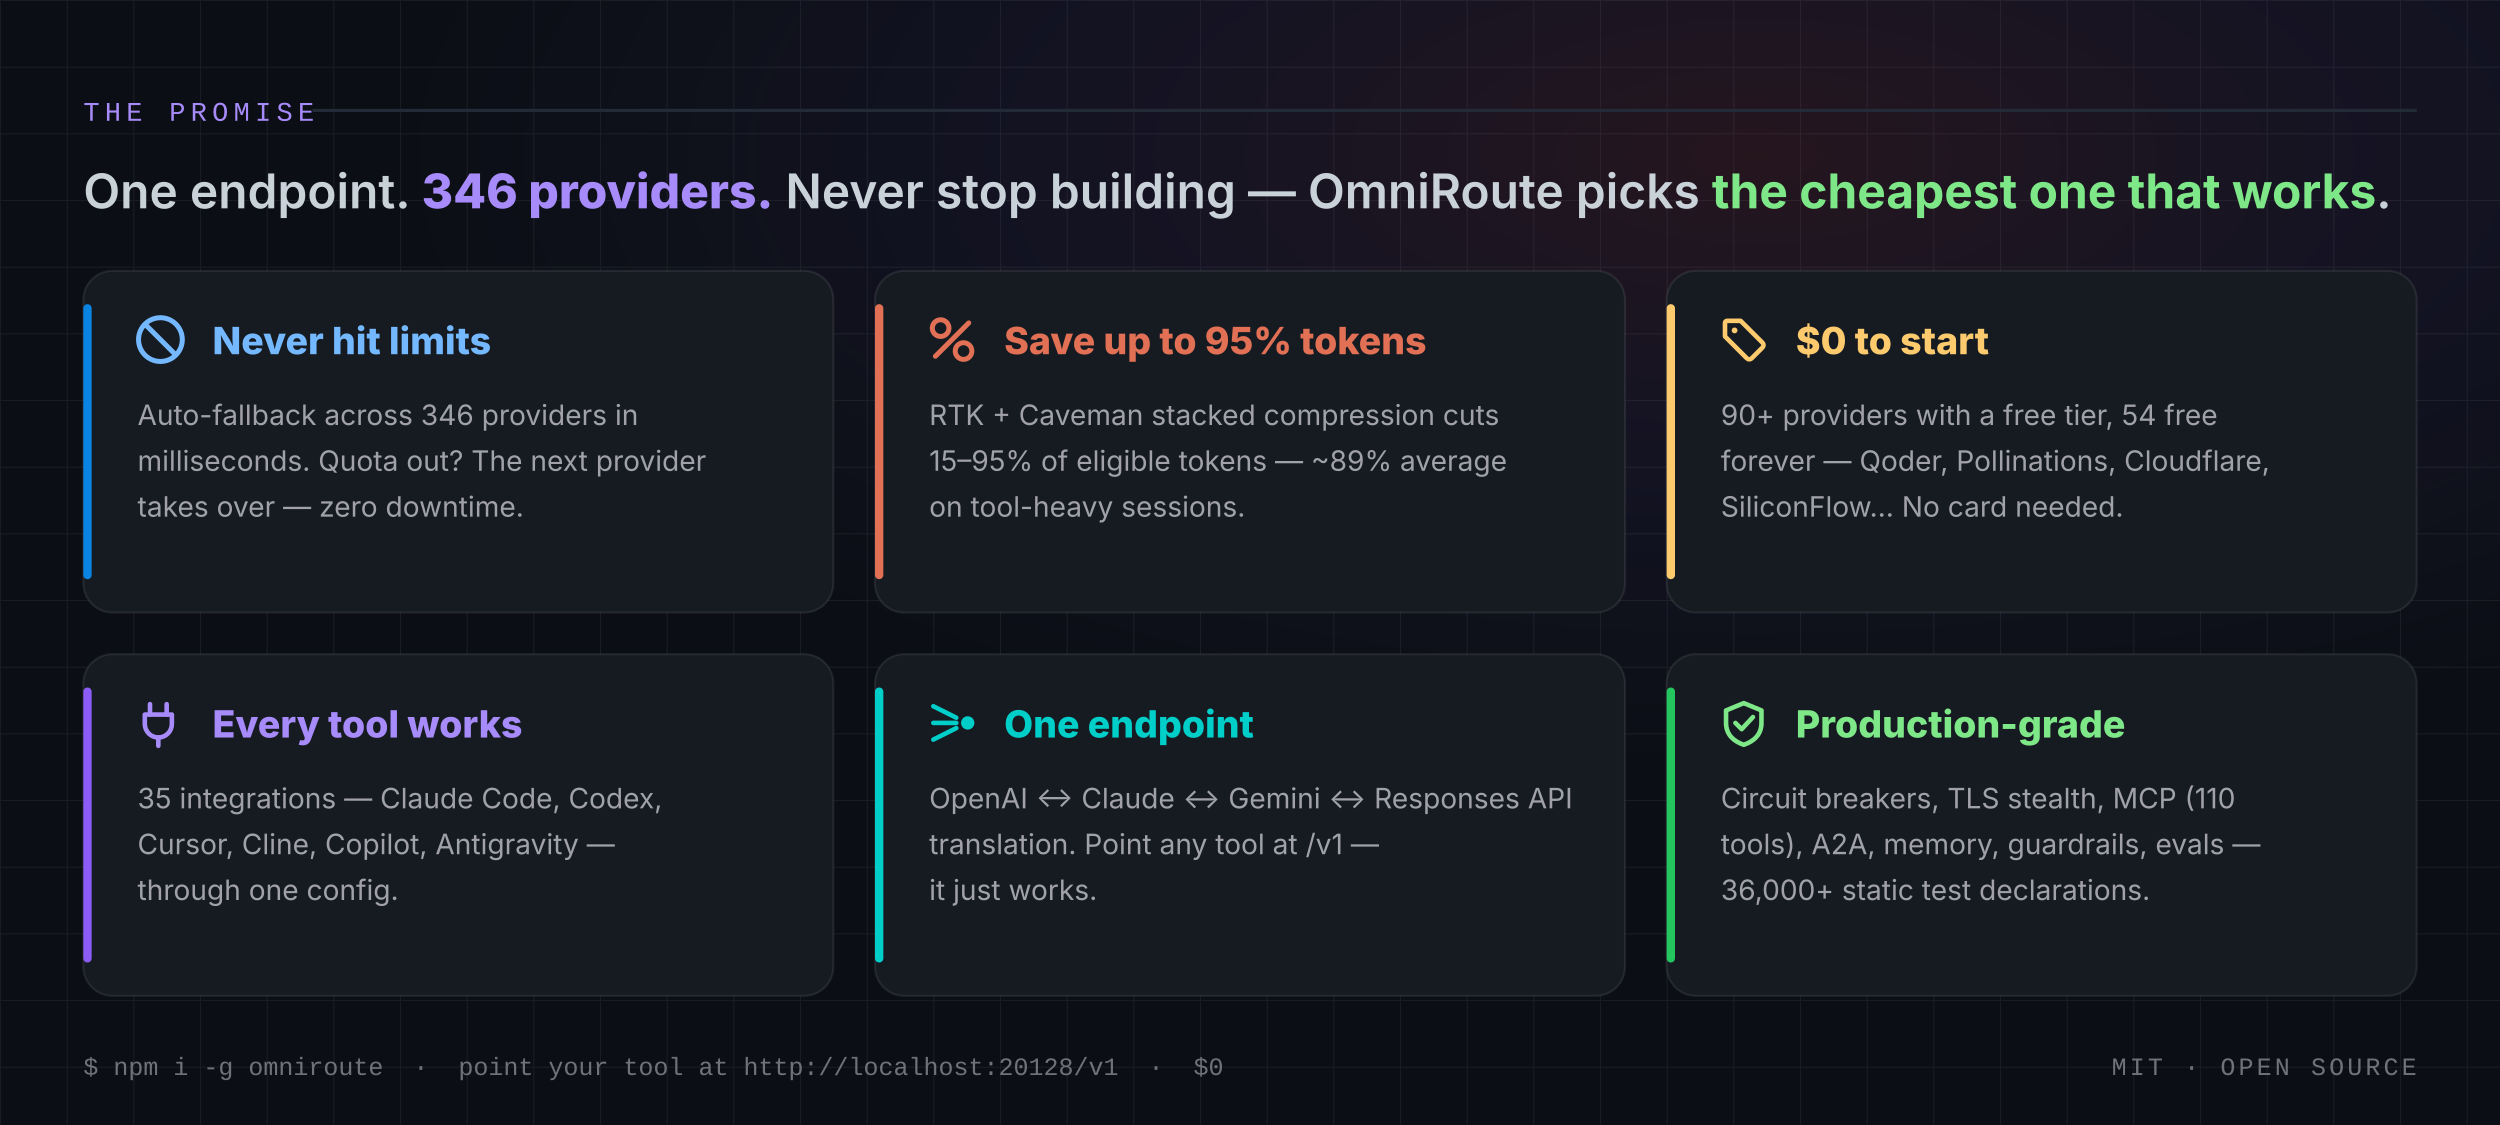
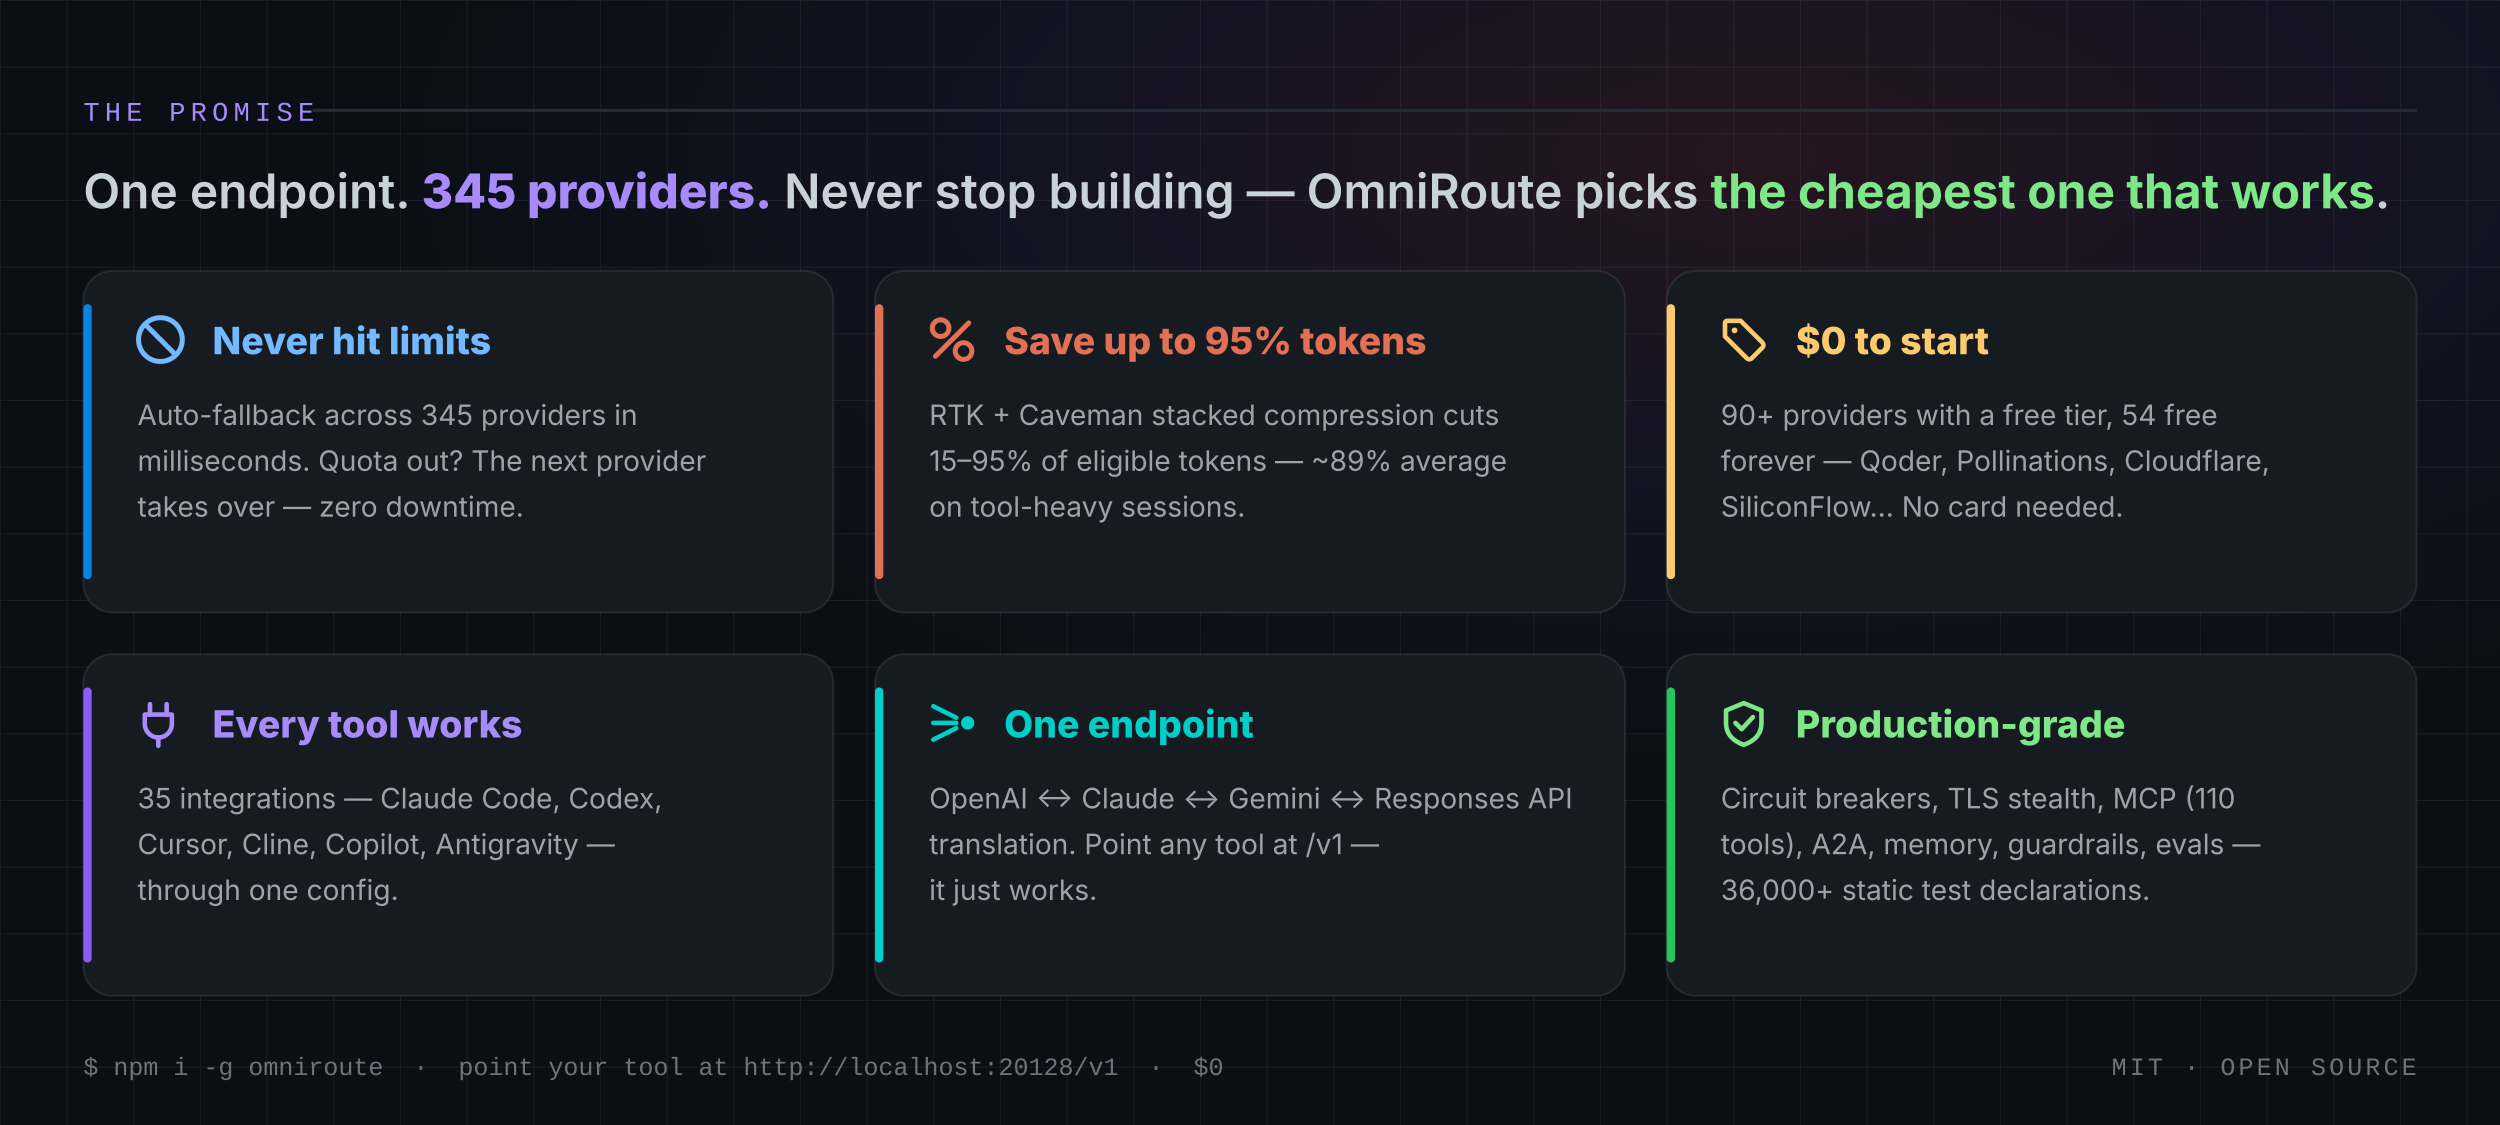
- <svg xmlns="http://www.w3.org/2000/svg" viewBox="0 0 1200 540" role="img" aria-label="The OmniRoute promise: one endpoint, 346 providers — never stop building, OmniRoute picks the cheapest one that works. Six pillars. Never hit limits: auto-fallback across 346 providers in milliseconds, quota out means the next provider takes over with zero downtime. Save up to 95 percent of tokens: RTK plus Caveman stacked compression cuts 15 to 95 percent of eligible tokens, about 89 percent average on tool-heavy sessions. Zero dollars to start: 90+ providers with a free tier, 54 recurring or keyless free forever — Qoder, Pollinations, Cloudflare, SiliconFlow — no card needed. Every tool works: 35 CLI and agent integrations including Claude Code, Codex, Cursor, Cline, Copilot and Antigravity through one config. One endpoint: OpenAI, Claude, Gemini and Responses API translation — point any tool at /v1 and it just works. Production-grade: circuit breakers, TLS stealth, MCP with 110 tools, A2A, memory, guardrails, evals — 36,000+ direct static test declarations across 5,085 tracked test files.">
+ <svg xmlns="http://www.w3.org/2000/svg" viewBox="0 0 1200 540" role="img" aria-label="The OmniRoute promise: one endpoint, 345 providers — never stop building, OmniRoute picks the cheapest one that works. Six pillars. Never hit limits: auto-fallback across 345 providers in milliseconds, quota out means the next provider takes over with zero downtime. Save up to 95 percent of tokens: RTK plus Caveman stacked compression cuts 15 to 95 percent of eligible tokens, about 89 percent average on tool-heavy sessions. Zero dollars to start: 90+ providers with a free tier, 54 recurring or keyless free forever — Qoder, Pollinations, Cloudflare, SiliconFlow — no card needed. Every tool works: 35 CLI and agent integrations including Claude Code, Codex, Cursor, Cline, Copilot and Antigravity through one config. One endpoint: OpenAI, Claude, Gemini and Responses API translation — point any tool at /v1 and it just works. Production-grade: circuit breakers, TLS stealth, MCP with 110 tools, A2A, memory, guardrails, evals — 36,000+ direct static test declarations across 5,085 tracked test files.">
  <defs>
    <pattern id="gridPaperP" width="32" height="32" patternUnits="userSpaceOnUse">
      <path d="M 32 0 L 0 0 0 32" fill="none" stroke="#ffffff" stroke-opacity="0.06" stroke-width="1" />
    </pattern>
    <radialGradient id="bgGlowP" cx="70%" cy="14%" r="55%">
      <stop offset="0%" stop-color="#e54d5e" stop-opacity="0.12" />
      <stop offset="55%" stop-color="#8b5cf6" stop-opacity="0.06" />
      <stop offset="100%" stop-color="#6366f1" stop-opacity="0" />
    </radialGradient>
  </defs>
  <rect width="1200" height="540" fill="#0b0e14" />
  <rect width="1200" height="540" fill="url(#gridPaperP)" />
  <rect width="1200" height="540" fill="url(#bgGlowP)" />
  <g>
    <text x="40" y="58" font-family="Consolas, 'Courier New', monospace" font-size="13" letter-spacing="2.5" fill="#a78bfa">THE PROMISE</text>
    <line x1="150" y1="53" x2="1160" y2="53" stroke="#232b38" stroke-width="1.5" />
  </g>
  <g>
-     <text x="40" y="100" font-family="Inter, 'Segoe UI', Arial, Helvetica, system-ui, sans-serif" font-size="23" font-weight="600" fill="#c9d1d9">One endpoint. <tspan fill="#a78bfa" font-weight="800">346 providers.</tspan> Never stop building — OmniRoute picks <tspan fill="#7ee787" font-weight="700">the cheapest one that works</tspan>.</text>
+     <text x="40" y="100" font-family="Inter, 'Segoe UI', Arial, Helvetica, system-ui, sans-serif" font-size="23" font-weight="600" fill="#c9d1d9">One endpoint. <tspan fill="#a78bfa" font-weight="800">345 providers.</tspan> Never stop building — OmniRoute picks <tspan fill="#7ee787" font-weight="700">the cheapest one that works</tspan>.</text>
  </g>
  <g font-family="Inter, 'Segoe UI', Arial, Helvetica, system-ui, sans-serif">
    <g>
      <rect x="40" y="130" width="360" height="164" rx="14" fill="#161b22" stroke="#ffffff" stroke-opacity="0.08" stroke-width="1" />
      <rect x="40" y="130" width="360" height="164" rx="14" fill="none" stroke="#74b9ff" stroke-width="1.5" opacity="0">
        <animate attributeName="opacity" values="0;0.9;0;0" keyTimes="0;0.055;0.12;1" dur="12s" begin="3s" repeatCount="indefinite" />
      </rect>
      <rect x="40" y="146" width="4" height="132" rx="2" fill="#0984e3" />
      <g transform="translate(66,152)" stroke="#74b9ff" stroke-width="2.4" fill="none" stroke-linecap="round">
        <circle cx="11" cy="11" r="10.5" />
        <line x1="3.9" y1="3.9" x2="18.1" y2="18.1" />
      </g>
      <text x="102" y="170" font-size="18" font-weight="800" fill="#74b9ff">Never hit limits</text>
-       <text x="66" y="204" font-size="13.5" fill="#a1a1aa">Auto-fallback across 346 providers in</text>
+       <text x="66" y="204" font-size="13.5" fill="#a1a1aa">Auto-fallback across 345 providers in</text>
      <text x="66" y="226" font-size="13.5" fill="#a1a1aa">milliseconds. Quota out? The next provider</text>
      <text x="66" y="248" font-size="13.5" fill="#a1a1aa">takes over — zero downtime.</text>
    </g>
    <g>
      <rect x="420" y="130" width="360" height="164" rx="14" fill="#161b22" stroke="#ffffff" stroke-opacity="0.08" stroke-width="1" />
      <rect x="420" y="130" width="360" height="164" rx="14" fill="none" stroke="#e17055" stroke-width="1.5" opacity="0">
        <animate attributeName="opacity" values="0;0;0.9;0;0" keyTimes="0;0.167;0.222;0.287;1" dur="12s" begin="3s" repeatCount="indefinite" />
      </rect>
      <rect x="420" y="146" width="4" height="132" rx="2" fill="#e17055" />
      <g transform="translate(446,152)" stroke="#e17055" stroke-width="2.4" fill="none" stroke-linecap="round">
        <circle cx="5.5" cy="5.5" r="4" />
        <circle cx="16.5" cy="16.5" r="4" />
        <line x1="19" y1="3" x2="3" y2="19" />
      </g>
      <text x="482" y="170" font-size="18" font-weight="800" fill="#e17055">Save up to 95% tokens</text>
      <text x="446" y="204" font-size="13.5" fill="#a1a1aa">RTK + Caveman stacked compression cuts</text>
      <text x="446" y="226" font-size="13.5" fill="#a1a1aa">15–95% of eligible tokens — ~89% average</text>
      <text x="446" y="248" font-size="13.5" fill="#a1a1aa">on tool-heavy sessions.</text>
    </g>
    <g>
      <rect x="800" y="130" width="360" height="164" rx="14" fill="#161b22" stroke="#ffffff" stroke-opacity="0.08" stroke-width="1" />
      <rect x="800" y="130" width="360" height="164" rx="14" fill="none" stroke="#fdcb6e" stroke-width="1.5" opacity="0">
        <animate attributeName="opacity" values="0;0;0.9;0;0" keyTimes="0;0.334;0.389;0.454;1" dur="12s" begin="3s" repeatCount="indefinite" />
      </rect>
      <rect x="800" y="146" width="4" height="132" rx="2" fill="#fdcb6e" />
      <g transform="translate(826,152)" stroke="#fdcb6e" stroke-width="2.2" fill="none" stroke-linecap="round" stroke-linejoin="round">
        <path d="M 2,9.5 L 2,3 A 1,1 0 0 1 3,2 L 9.5,2 L 20,12.5 A 1.6,1.6 0 0 1 20,14.8 L 14.8,20 A 1.6,1.6 0 0 1 12.5,20 Z" />
        <circle cx="6.6" cy="6.6" r="1.4" fill="#fdcb6e" stroke="none" />
      </g>
      <text x="862" y="170" font-size="18" font-weight="800" fill="#fdcb6e">$0 to start</text>
      <text x="826" y="204" font-size="13.5" fill="#a1a1aa">90+ providers with a free tier, 54 free</text>
      <text x="826" y="226" font-size="13.5" fill="#a1a1aa">forever — Qoder, Pollinations, Cloudflare,</text>
      <text x="826" y="248" font-size="13.5" fill="#a1a1aa">SiliconFlow… No card needed.</text>
    </g>
    <g>
      <rect x="40" y="314" width="360" height="164" rx="14" fill="#161b22" stroke="#ffffff" stroke-opacity="0.08" stroke-width="1" />
      <rect x="40" y="314" width="360" height="164" rx="14" fill="none" stroke="#a78bfa" stroke-width="1.5" opacity="0">
        <animate attributeName="opacity" values="0;0;0.9;0;0" keyTimes="0;0.5;0.555;0.62;1" dur="12s" begin="3s" repeatCount="indefinite" />
      </rect>
      <rect x="40" y="330" width="4" height="132" rx="2" fill="#8b5cf6" />
      <g transform="translate(66,336)" stroke="#a78bfa" stroke-width="2.2" fill="none" stroke-linecap="round" stroke-linejoin="round">
        <path d="M 6,2 L 6,7 M 14,2 L 14,7" />
        <path d="M 3.5,7 L 16.5,7 L 16.5,11.5 A 6.5,6.5 0 0 1 10,18 A 6.5,6.5 0 0 1 3.5,11.5 Z" />
        <path d="M 10,18 L 10,22" />
      </g>
      <text x="102" y="354" font-size="18" font-weight="800" fill="#a78bfa">Every tool works</text>
      <text x="66" y="388" font-size="13.5" fill="#a1a1aa">35 integrations — Claude Code, Codex,</text>
      <text x="66" y="410" font-size="13.5" fill="#a1a1aa">Cursor, Cline, Copilot, Antigravity —</text>
      <text x="66" y="432" font-size="13.5" fill="#a1a1aa">through one config.</text>
    </g>
    <g>
      <rect x="420" y="314" width="360" height="164" rx="14" fill="#161b22" stroke="#ffffff" stroke-opacity="0.08" stroke-width="1" />
      <rect x="420" y="314" width="360" height="164" rx="14" fill="none" stroke="#00cec9" stroke-width="1.5" opacity="0">
        <animate attributeName="opacity" values="0;0;0.9;0;0" keyTimes="0;0.667;0.722;0.787;1" dur="12s" begin="3s" repeatCount="indefinite" />
      </rect>
      <rect x="420" y="330" width="4" height="132" rx="2" fill="#00cec9" />
      <g transform="translate(446,336)" stroke="#00cec9" stroke-width="2.2" fill="none" stroke-linecap="round">
        <path d="M 2,3 L 13,8.5 M 2,11 L 13,11 M 2,19 L 13,13.5" />
        <circle cx="18.5" cy="11" r="3.2" fill="#00cec9" stroke="none" />
      </g>
      <text x="482" y="354" font-size="18" font-weight="800" fill="#00cec9">One endpoint</text>
      <text x="446" y="388" font-size="13.5" fill="#a1a1aa">OpenAI ↔ Claude ↔ Gemini ↔ Responses API</text>
      <text x="446" y="410" font-size="13.5" fill="#a1a1aa">translation. Point any tool at /v1 —</text>
      <text x="446" y="432" font-size="13.5" fill="#a1a1aa">it just works.</text>
    </g>
    <g>
      <rect x="800" y="314" width="360" height="164" rx="14" fill="#161b22" stroke="#ffffff" stroke-opacity="0.08" stroke-width="1" />
      <rect x="800" y="314" width="360" height="164" rx="14" fill="none" stroke="#7ee787" stroke-width="1.5" opacity="0">
        <animate attributeName="opacity" values="0;0;0.9;0;0" keyTimes="0;0.834;0.889;0.954;1" dur="12s" begin="3s" repeatCount="indefinite" />
      </rect>
      <rect x="800" y="330" width="4" height="132" rx="2" fill="#22c55e" />
      <g transform="translate(826,336)" stroke="#7ee787" stroke-width="2.2" fill="none" stroke-linecap="round" stroke-linejoin="round">
        <path d="M 11,1.5 L 19.5,5 L 19.5,11 C 19.5,16.5 16,19.8 11,21.5 C 6,19.8 2.5,16.5 2.5,11 L 2.5,5 Z" />
        <path d="M 7,11 L 10,14 L 15.4,8.2" />
      </g>
      <text x="862" y="354" font-size="18" font-weight="800" fill="#7ee787">Production-grade</text>
      <text x="826" y="388" font-size="13.5" fill="#a1a1aa">Circuit breakers, TLS stealth, MCP (110</text>
      <text x="826" y="410" font-size="13.5" fill="#a1a1aa">tools), A2A, memory, guardrails, evals —</text>
      <text x="826" y="432" font-size="13.5" fill="#a1a1aa">36,000+ static test declarations.</text>
    </g>
  </g>
  <g>
    <text x="40" y="516" font-family="Consolas, 'Courier New', monospace" font-size="12" fill="#71717a">$ npm i -g omniroute  ·  point your tool at http://localhost:20128/v1  ·  $0</text>
    <text x="1160" y="516" text-anchor="end" font-family="Consolas, 'Courier New', monospace" font-size="12" letter-spacing="1.5" fill="#71717a">MIT · OPEN SOURCE</text>
  </g>
</svg>
